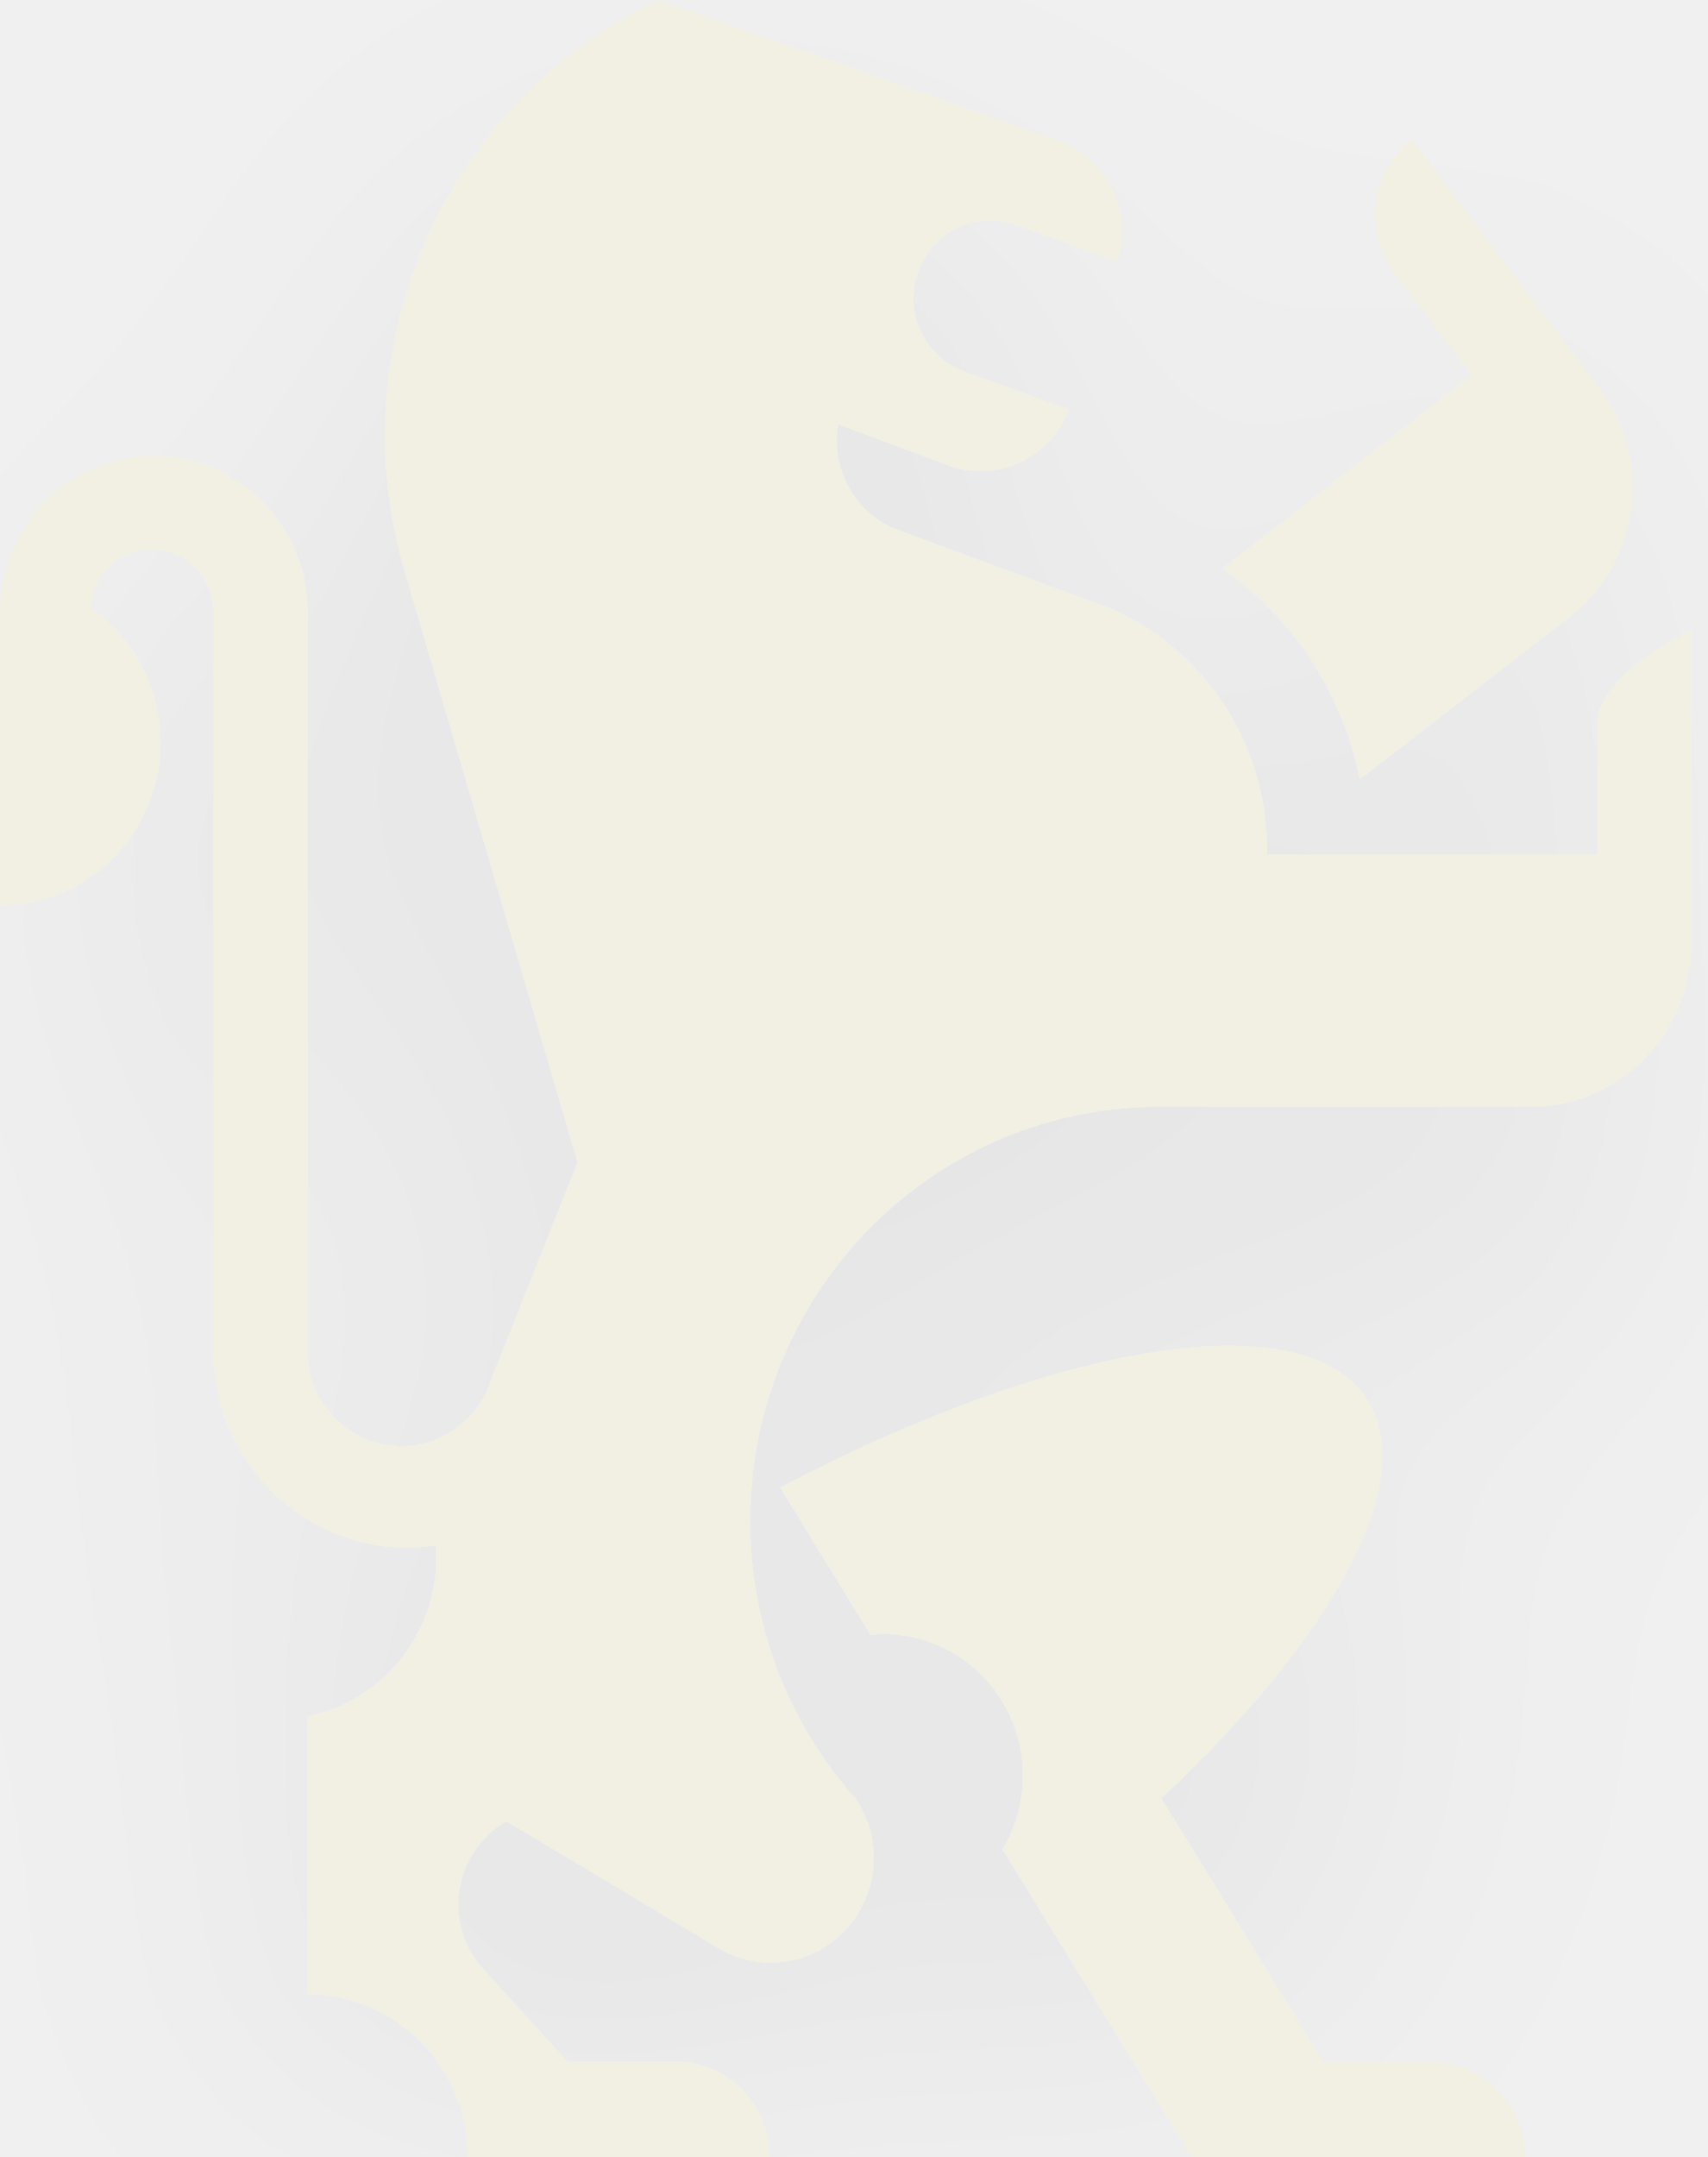
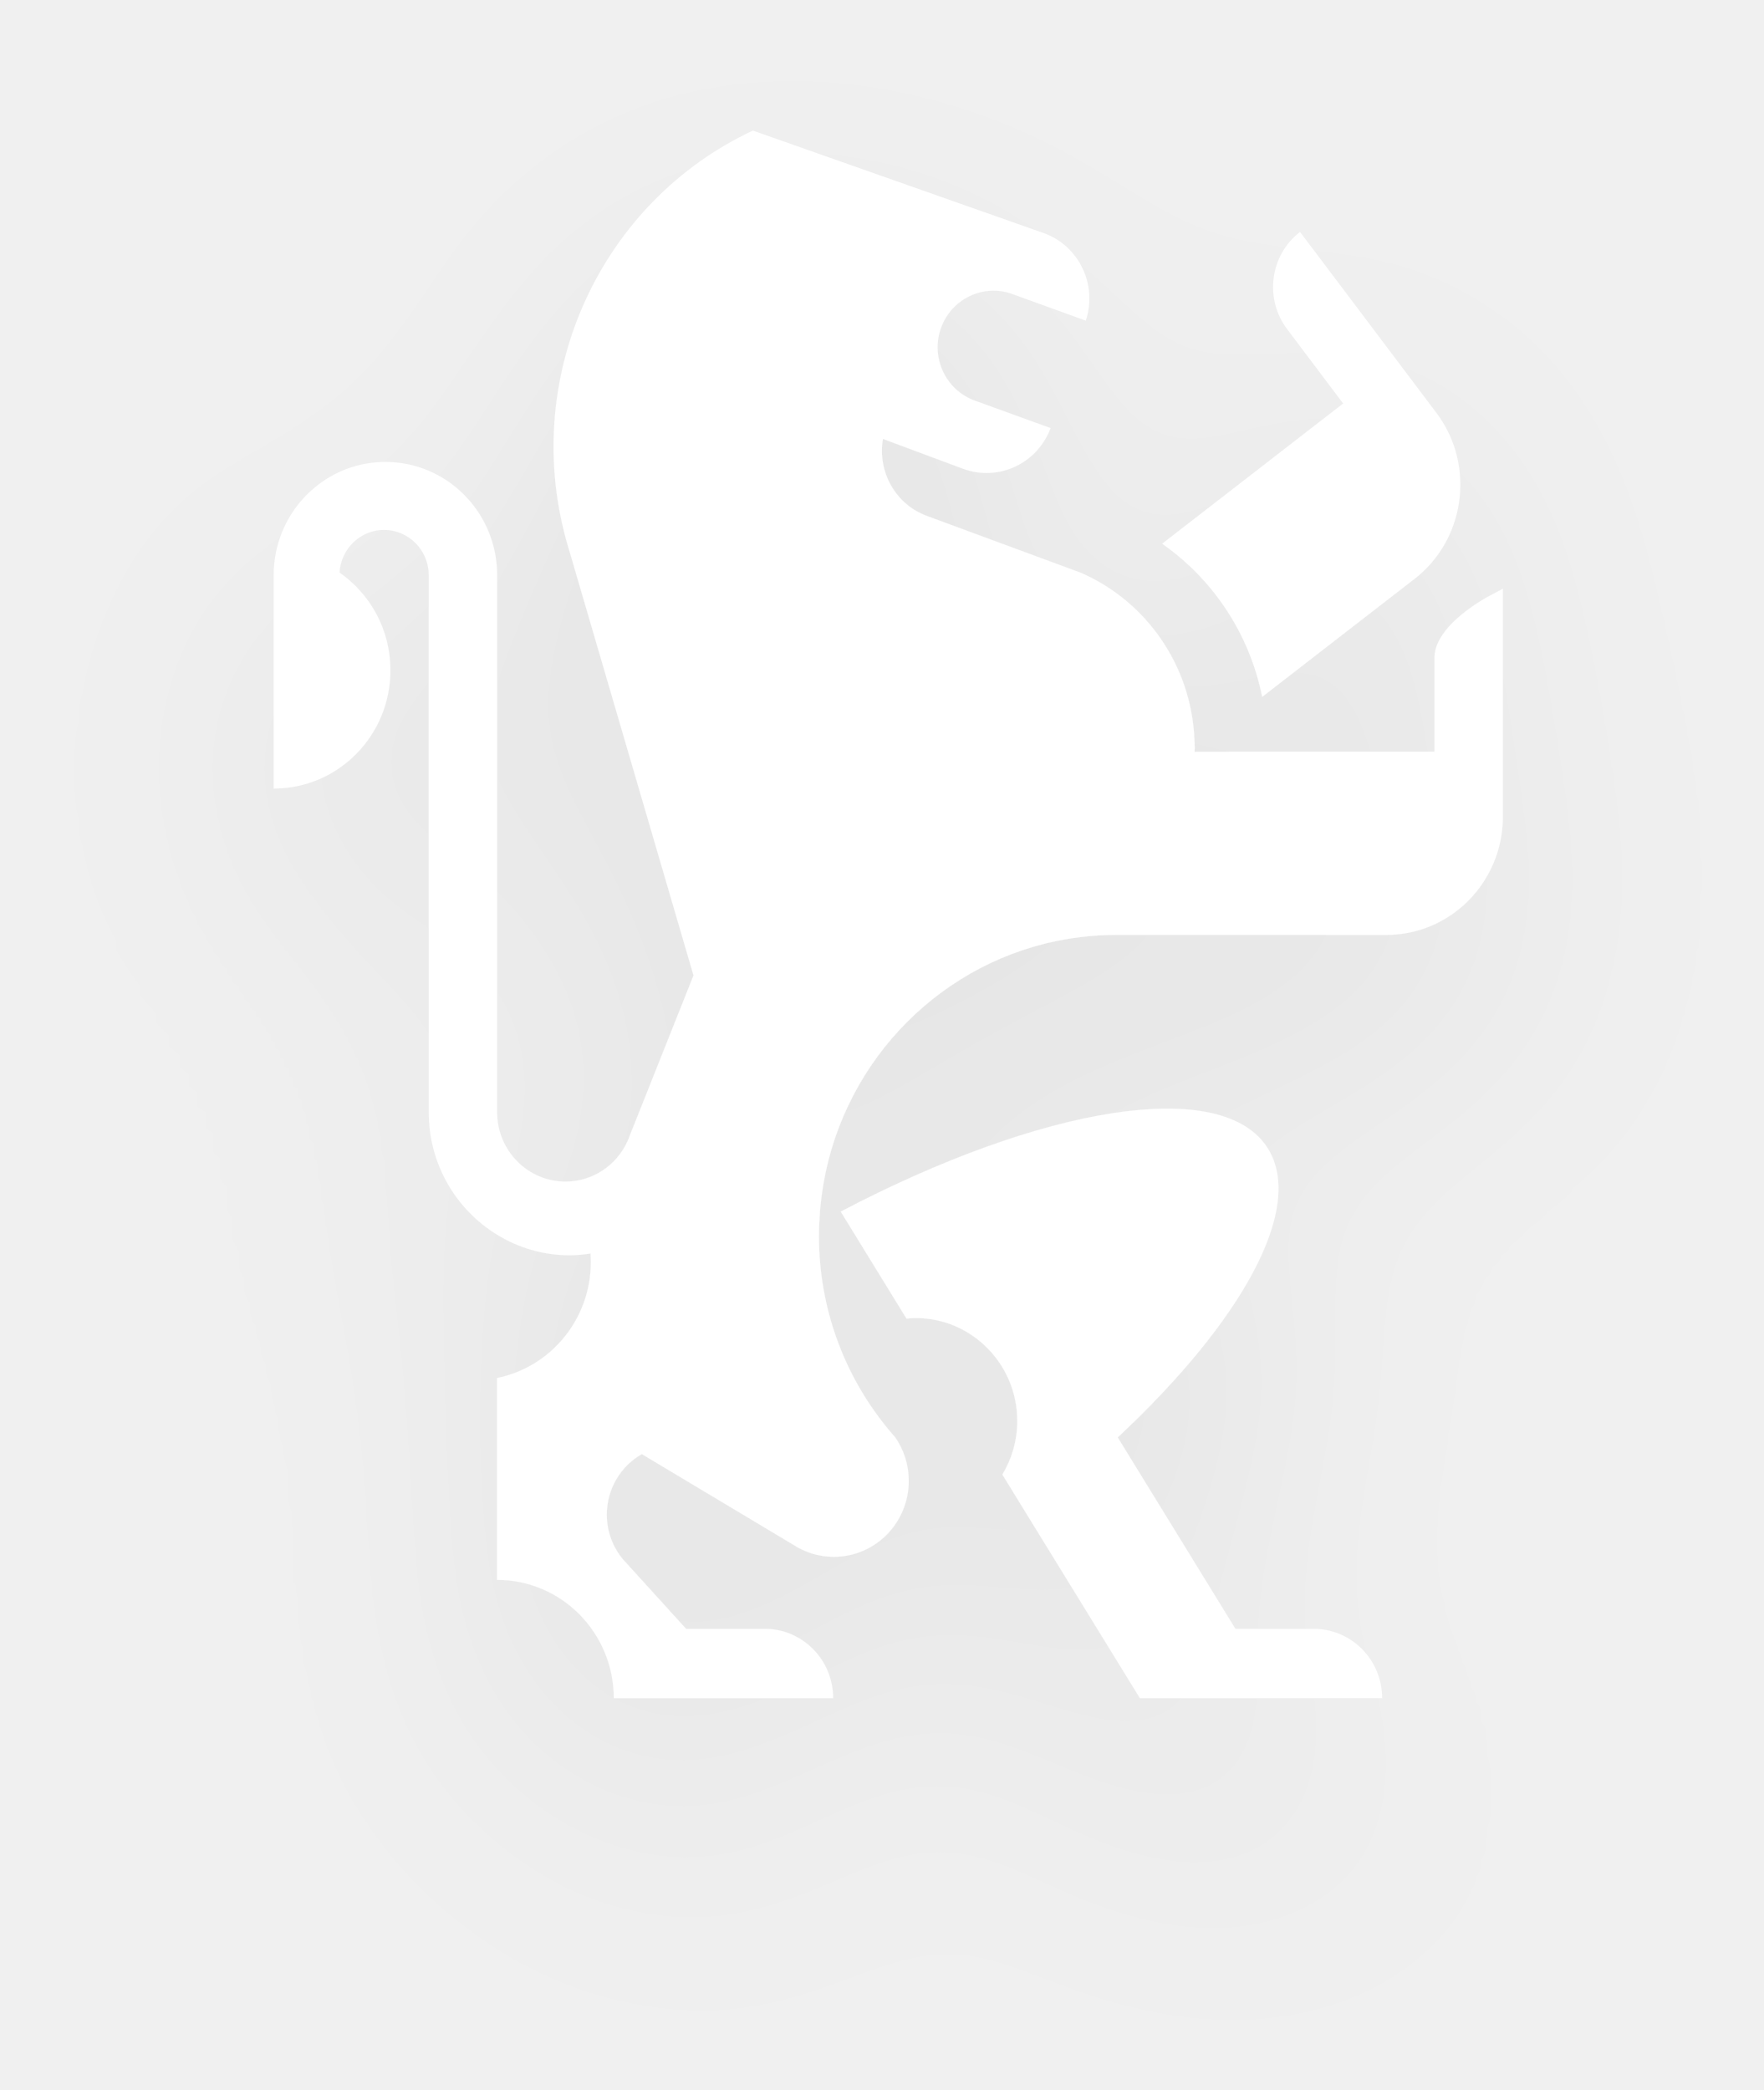
- <svg xmlns="http://www.w3.org/2000/svg" width="19" height="24" version="1.1">
+ <svg xmlns="http://www.w3.org/2000/svg" width="27" height="32" version="1.1">
  <rect id="backgroundrect" width="100%" height="100%" x="0" y="0" fill="none" stroke="none" />
  <defs>
    <filter x="-50%" y="-50%" width="200%" height="200%" filterUnits="objectBoundingBox" id="filter-1">
      <feOffset dx="0" dy="2" in="SourceAlpha" result="shadowOffsetOuter1" />
      <feGaussianBlur stdDeviation="2" in="shadowOffsetOuter1" result="shadowBlurOuter1" />
      <feColorMatrix values="0 0 0 0 0   0 0 0 0 0   0 0 0 0 0  0 0 0 0.05 0" type="matrix" in="shadowBlurOuter1" result="shadowMatrixOuter1" />
      <feMerge>
        <feMergeNode in="shadowMatrixOuter1" />
        <feMergeNode in="SourceGraphic" />
      </feMerge>
    </filter>
  </defs>
  <g class="currentLayer" style="">
-     <g id="OPt-2" stroke="none" stroke-width="1" fill="#f1f0e2" fill-rule="evenodd" class="selected" fill-opacity="1">
-       <g id="prog2_pro3_Mobile-Portrait_opt2-Copy-2" fill="#f1f0e2" fill-opacity="1">
-         <g id="nav" fill="#f1f0e2" fill-opacity="1">
-           <g id="Group-6" filter="url(#filter-1)" fill="#f1f0e2" fill-opacity="1">
-             <g id="ic_home" fill="#f1f0e2" fill-opacity="1">
-               <g id="Group" fill="#f1f0e2" fill-opacity="1">
-                 <path d="M17.468,6.862 L16.574,7.554 L15.134,8.669 C14.94,7.7 14.379,6.867 13.603,6.325 L16.375,4.178 L15.517,3.039 C15.166,2.573 15.254,1.907 15.713,1.551 L17.803,4.323 C18.112,4.733 18.22,5.235 18.146,5.708 C18.076,6.15 17.847,6.568 17.468,6.862 L17.468,6.862 z" id="Shape" fill="#f1f0e2" fill-opacity="1" />
-                 <path d="M8.683,16.551 C11.774,14.931 14.527,14.473 15.221,15.585 C15.792,16.499 14.821,18.233 12.922,20.008 L14.725,22.94 L15.953,22.94 C16.518,22.956 16.971,23.424 16.971,24 L15.376,24 L13.262,24 L12.611,22.94 L11.566,21.241 L11.158,20.577 C11.302,20.338 11.385,20.057 11.385,19.757 C11.385,18.886 10.689,18.18 9.83,18.18 C9.782,18.18 9.736,18.185 9.689,18.189 L8.683,16.551 L8.683,16.551 z" id="Shape" fill="#f1f0e2" fill-opacity="1" />
-                 <path d="M0.036,6.453 C0.197,5.665 0.886,5.073 1.71,5.073 C1.946,5.073 2.17,5.121 2.374,5.209 C2.989,5.471 3.421,6.088 3.421,6.807 L3.421,15.031 C3.421,15.617 3.89,16.092 4.468,16.092 C4.889,16.092 5.251,15.84 5.417,15.476 C5.432,15.444 5.445,15.411 5.457,15.377 L6.428,12.935 L4.542,6.481 C4.541,6.477 4.539,6.472 4.537,6.468 C4.514,6.396 4.494,6.323 4.475,6.251 C3.788,3.722 5.024,1.082 7.336,0 L11.78,1.566 C12.325,1.755 12.617,2.356 12.434,2.909 L11.308,2.501 C10.863,2.34 10.374,2.575 10.215,3.025 C10.056,3.476 10.287,3.973 10.732,4.134 L11.893,4.555 C11.691,5.099 11.093,5.377 10.554,5.176 L9.328,4.719 C9.24,5.22 9.518,5.725 10.005,5.902 L12.354,6.769 C13.345,7.198 14.048,8.176 14.097,9.325 C14.099,9.367 14.102,9.409 14.102,9.452 C14.102,9.478 14.099,9.504 14.098,9.53 C14.103,9.518 14.106,9.51 14.106,9.51 L17.773,9.51 L17.773,8.076 C17.773,7.676 18.261,7.327 18.571,7.147 L18.819,7.015 L18.819,10.528 C18.806,11.517 18.012,12.314 17.034,12.314 L12.898,12.314 C12.532,12.314 12.176,12.359 11.835,12.441 C11.852,12.437 11.868,12.431 11.885,12.426 C11.867,12.432 11.849,12.437 11.831,12.441 C11.82,12.444 11.809,12.447 11.799,12.45 C9.955,12.912 8.556,14.514 8.369,16.477 C8.366,16.511 8.364,16.545 8.361,16.58 C8.353,16.694 8.348,16.808 8.348,16.924 C8.348,18.028 8.731,19.042 9.37,19.836 C9.417,19.894 9.465,19.951 9.515,20.007 C9.645,20.196 9.723,20.425 9.723,20.673 C9.723,21.315 9.209,21.836 8.576,21.836 C8.348,21.836 8.136,21.768 7.958,21.652 L5.636,20.263 C5.316,20.445 5.099,20.791 5.099,21.19 C5.099,21.453 5.194,21.694 5.351,21.88 L6.314,22.94 L7.489,22.94 L7.49,22.94 L7.547,22.94 C8.111,22.956 8.565,23.424 8.565,24 L6.472,24 L6.471,24 L5.207,24 C5.207,23 4.408,22.189 3.421,22.189 L3.421,19.099 C4.24,18.934 4.857,18.202 4.857,17.323 C4.857,17.279 4.855,17.236 4.852,17.192 C4.747,17.208 4.641,17.219 4.532,17.219 C4.125,17.219 3.746,17.103 3.421,16.904 C2.794,16.521 2.374,15.827 2.374,15.031 L2.374,6.807 C2.374,6.424 2.068,6.113 1.69,6.113 C1.325,6.113 1.028,6.403 1.008,6.767 C1.478,7.094 1.786,7.641 1.786,8.262 C1.786,9.263 0.987,10.073 0,10.073 L0,6.807 C9.999999761589606e-8,6.686 0.013,6.567 0.036,6.453 L0.036,6.453 z" id="Shape" transform="" fill="#f1f0e2" fill-opacity="1" />
+     <g id="OPt-2" stroke="none" stroke-width="1" fill="#ffffff" fill-rule="evenodd" class="selected" fill-opacity="1">
+       <g id="prog2_pro3_Mobile-Portrait_opt2-Copy-2" fill="#ffffff">
+         <g id="nav" fill="#ffffff">
+           <g id="Group-6" filter="url(#filter-1)" fill="#ffffff">
+             <g id="ic_home" fill="#ffffff">
+               <g id="Group" fill="#ffffff">
+                 <path d="M21.658,8.862 L20.764,9.554 L19.325,10.669 C19.131,9.7 18.57,8.867 17.794,8.325 L20.565,6.178 L19.707,5.039 C19.356,4.573 19.444,3.907 19.904,3.551 L21.993,6.323 C22.302,6.733 22.41,7.235 22.336,7.708 C22.266,8.15 22.037,8.568 21.658,8.862 L21.658,8.862 z" id="Shape" fill="#ffffff" />
+                 <path d="M12.873,18.551 C15.964,16.931 18.717,16.473 19.412,17.585 C19.982,18.499 19.012,20.233 17.112,22.008 L18.915,24.94 L20.143,24.94 C20.708,24.956 21.161,25.424 21.161,26 L19.567,26 L17.453,26 L16.801,24.94 L15.756,23.241 L15.348,22.577 C15.492,22.338 15.576,22.057 15.576,21.757 C15.576,20.886 14.879,20.18 14.02,20.18 C13.973,20.18 13.926,20.185 13.88,20.189 L12.873,18.551 L12.873,18.551 z" id="Shape" fill="#ffffff" />
+                 <path d="M4.226,8.453 C4.388,7.665 5.076,7.073 5.901,7.073 C6.136,7.073 6.361,7.121 6.565,7.209 C7.179,7.471 7.611,8.088 7.611,8.807 L7.611,17.031 C7.611,17.617 8.08,18.092 8.658,18.092 C9.079,18.092 9.441,17.84 9.607,17.476 C9.622,17.444 9.635,17.411 9.647,17.377 L10.619,14.935 L8.732,8.481 C8.731,8.477 8.729,8.472 8.728,8.468 C8.705,8.396 8.685,8.323 8.665,8.251 C7.978,5.722 9.214,3.082 11.527,2 L15.97,3.566 C16.516,3.755 16.807,4.356 16.624,4.909 L15.499,4.501 C15.054,4.34 14.564,4.575 14.405,5.025 C14.246,5.476 14.478,5.973 14.923,6.134 L16.084,6.555 C15.881,7.099 15.284,7.377 14.744,7.176 L13.518,6.719 C13.431,7.22 13.708,7.725 14.196,7.902 L16.545,8.769 C17.536,9.198 18.239,10.176 18.287,11.325 C18.289,11.367 18.292,11.409 18.292,11.452 C18.292,11.478 18.289,11.504 18.289,11.53 C18.293,11.518 18.296,11.51 18.296,11.51 L21.963,11.51 L21.963,10.076 C21.963,9.676 22.451,9.327 22.761,9.147 L23.01,9.015 L23.01,12.528 C22.996,13.517 22.203,14.314 21.224,14.314 L17.089,14.314 C16.722,14.314 16.366,14.359 16.025,14.441 C16.042,14.437 16.058,14.431 16.075,14.426 C16.057,14.432 16.039,14.437 16.021,14.441 C16.01,14.444 16,14.447 15.989,14.45 C14.146,14.912 12.746,16.514 12.56,18.477 C12.556,18.511 12.554,18.545 12.552,18.58 C12.544,18.694 12.538,18.808 12.538,18.924 C12.538,20.028 12.922,21.042 13.561,21.836 C13.607,21.894 13.656,21.951 13.705,22.007 C13.836,22.196 13.913,22.425 13.913,22.673 C13.913,23.315 13.4,23.836 12.766,23.836 C12.539,23.836 12.327,23.768 12.148,23.652 L9.827,22.263 C9.506,22.445 9.29,22.791 9.29,23.19 C9.29,23.453 9.384,23.694 9.541,23.88 L10.504,24.94 L11.68,24.94 L11.68,24.94 L11.737,24.94 C12.302,24.956 12.755,25.424 12.755,26 L10.662,26 L10.662,26 L9.398,26 C9.398,25 8.598,24.189 7.611,24.189 L7.611,21.099 C8.43,20.934 9.047,20.202 9.047,19.323 C9.047,19.279 9.045,19.236 9.042,19.192 C8.937,19.208 8.831,19.219 8.722,19.219 C8.315,19.219 7.936,19.103 7.611,18.904 C6.985,18.521 6.565,17.827 6.565,17.031 L6.565,8.807 C6.565,8.424 6.258,8.113 5.88,8.113 C5.516,8.113 5.219,8.403 5.198,8.767 C5.668,9.094 5.977,9.641 5.977,10.262 C5.977,11.263 5.177,12.073 4.19,12.073 L4.19,8.807 C4.19,8.686 4.203,8.567 4.226,8.453 L4.226,8.453 z" id="Shape" fill="#ffffff" />
              </g>
            </g>
          </g>
        </g>
      </g>
    </g>
  </g>
</svg>
